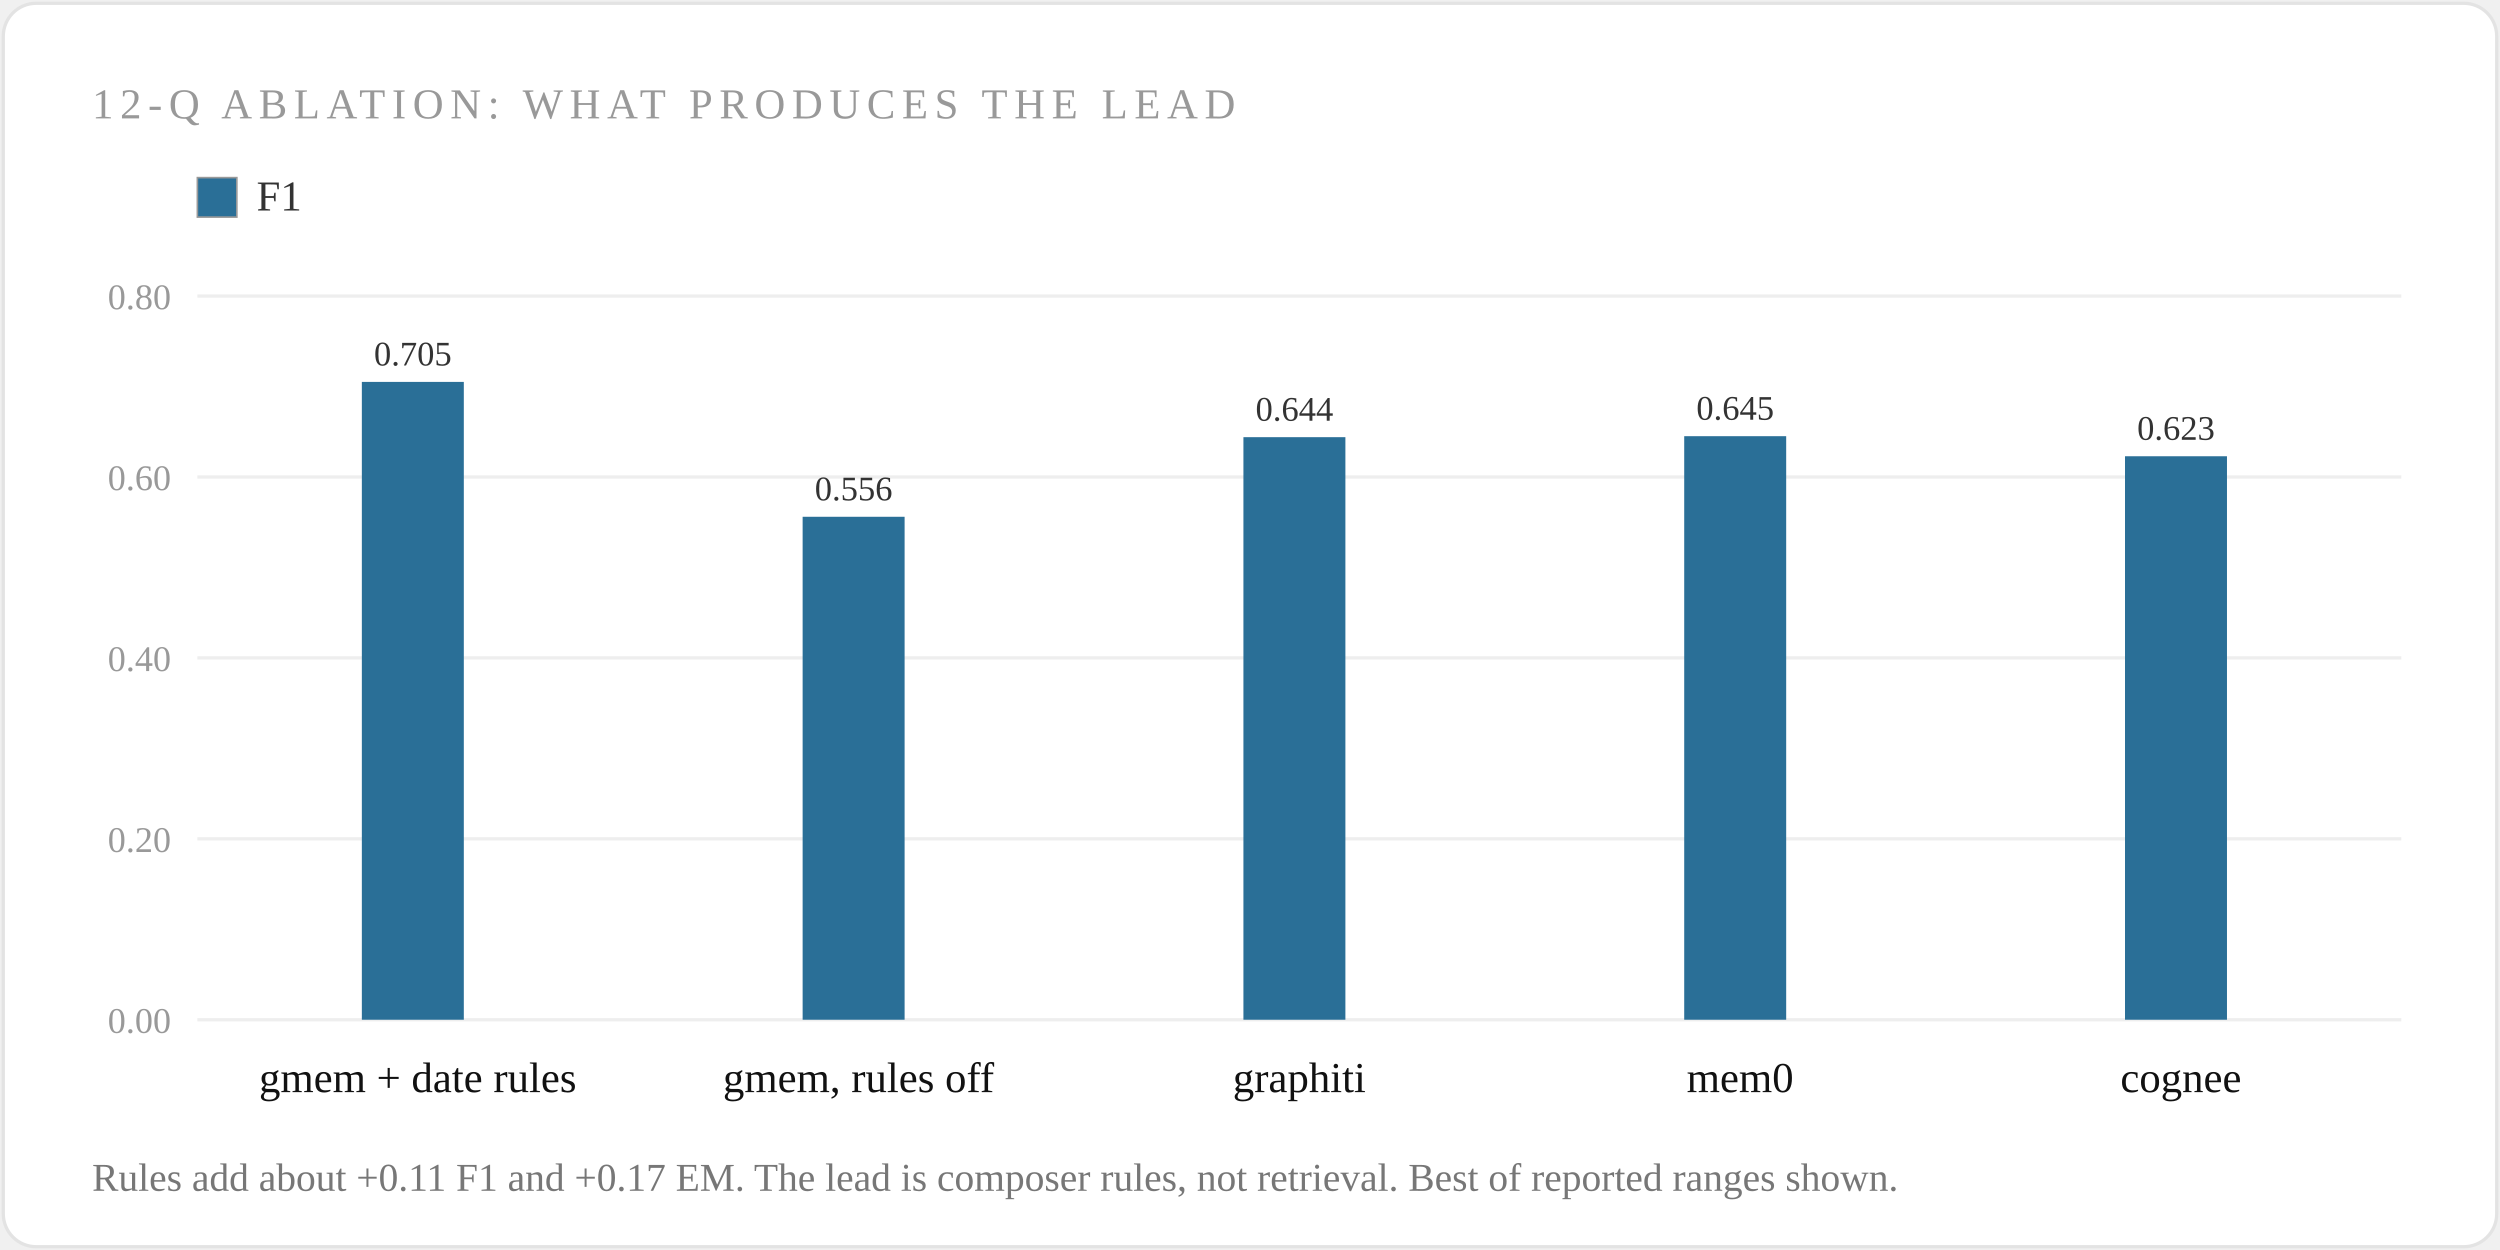
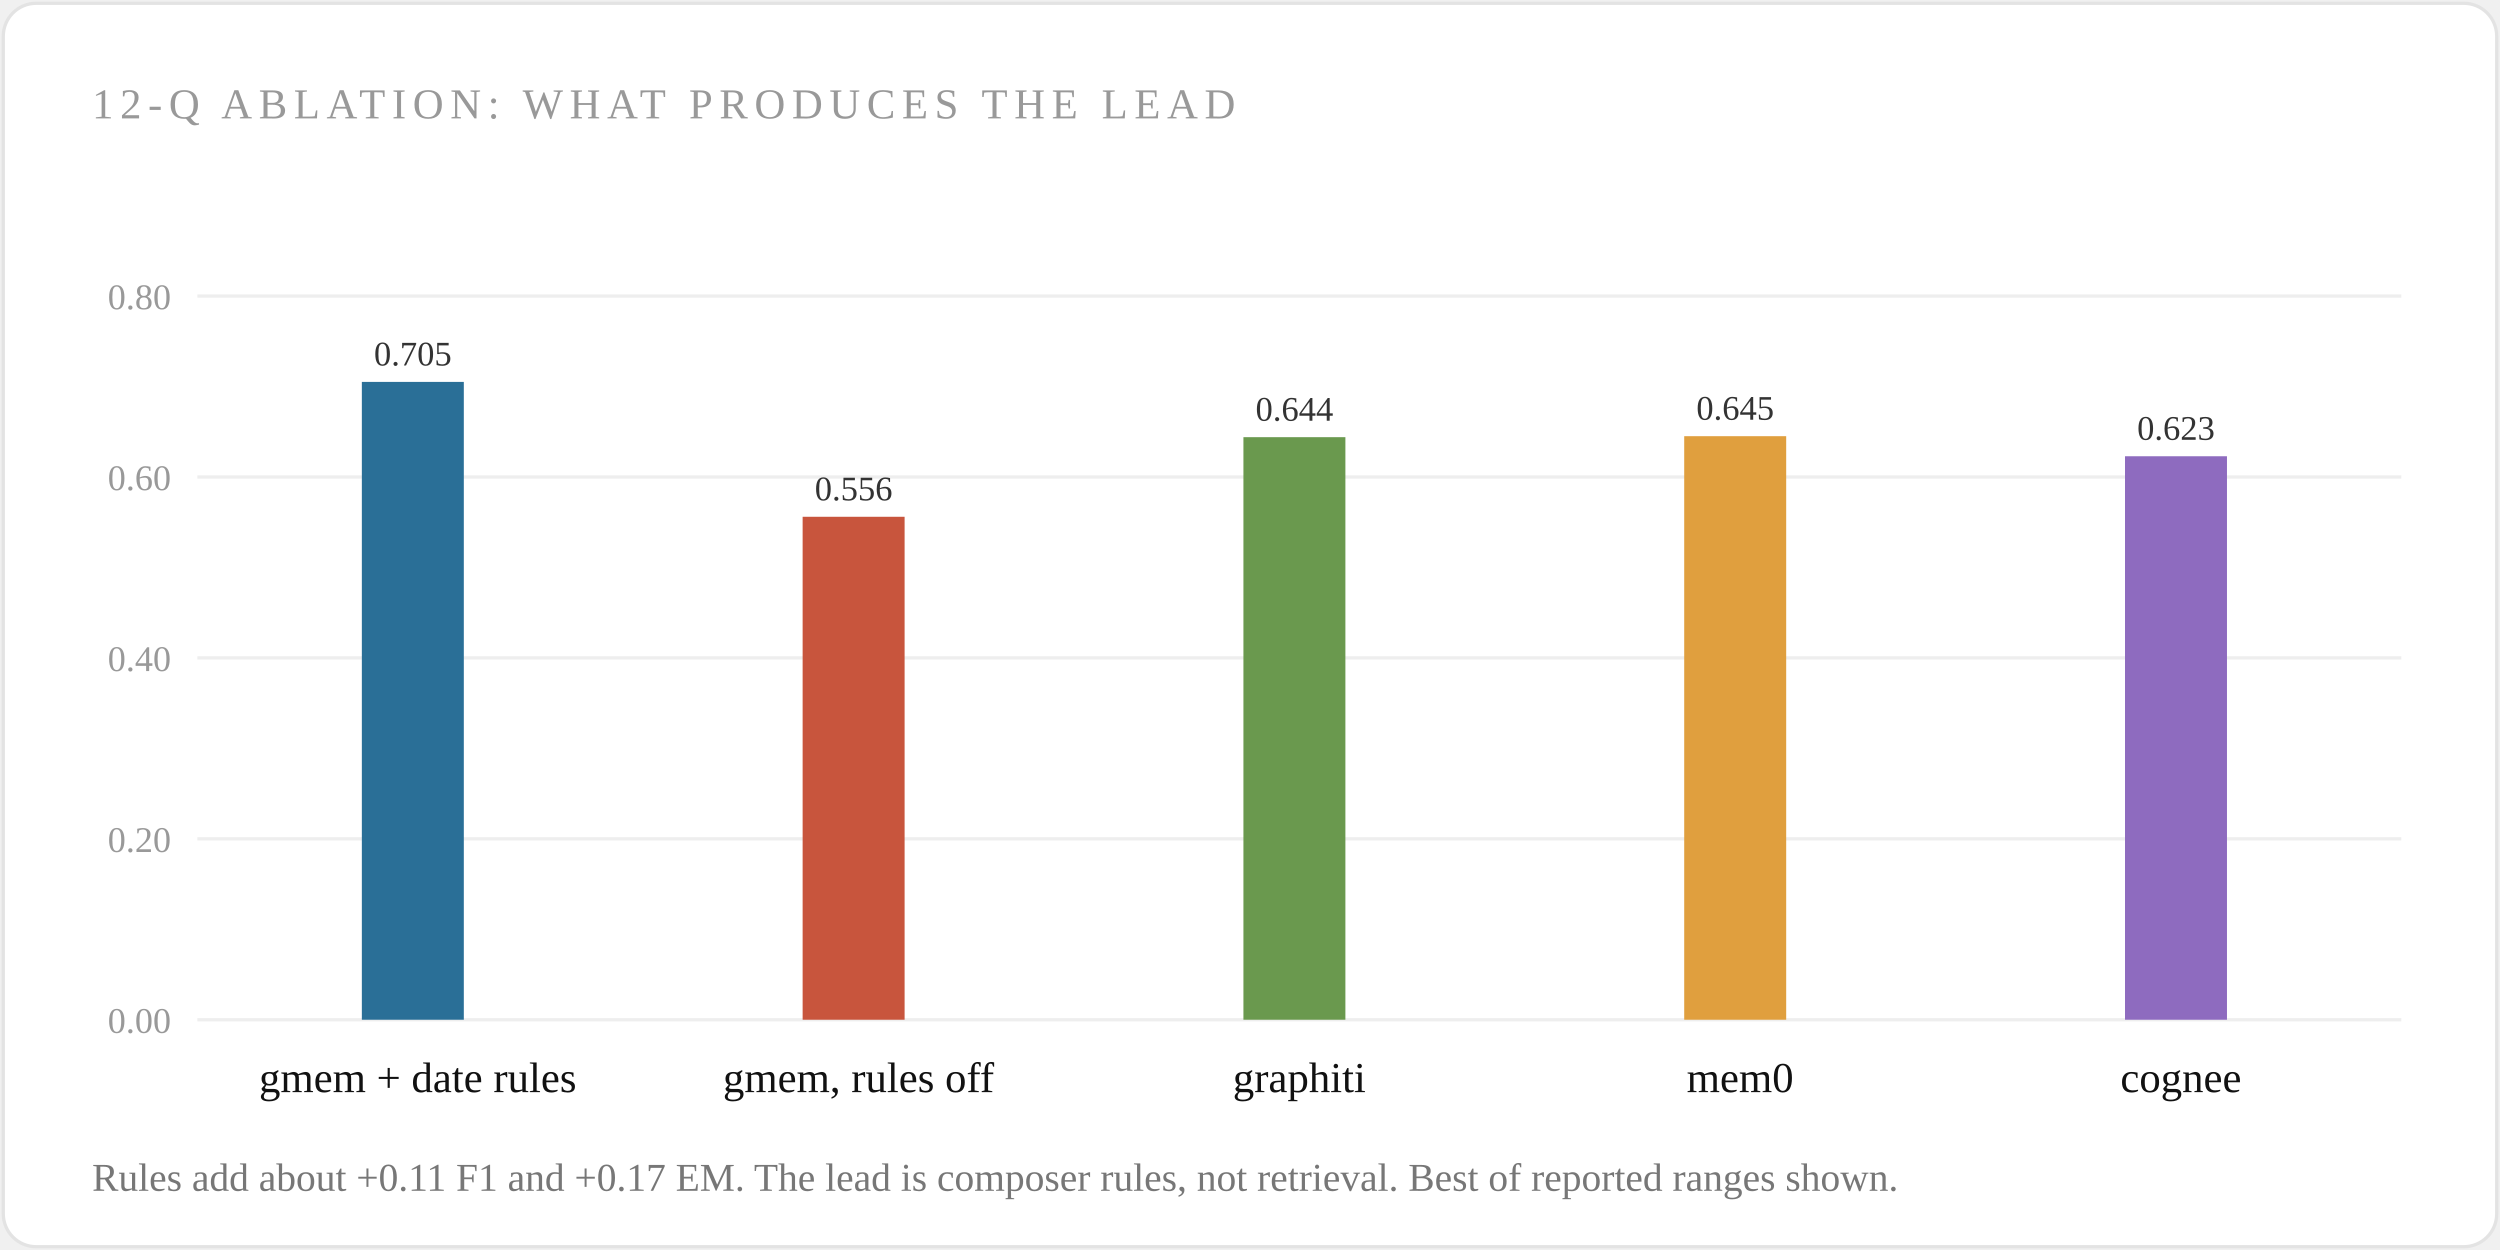
<svg xmlns="http://www.w3.org/2000/svg" width="760" height="380" viewBox="0 0 760 380" fill="none" role="img" aria-label="12 question slice F1 with and without deterministic date rules">
  <rect x="1" y="1" width="758" height="378" rx="10" fill="#fff" stroke="#e3e3e3" />
  <text x="28" y="36" font-family="Source Serif 4, Georgia, serif" font-size="13" letter-spacing="2" fill="#999">12-Q ABLATION: WHAT PRODUCES THE LEAD</text>
-   <rect x="60" y="54" width="12" height="12" fill="#2a6f97" stroke="#999" stroke-width=".5" />
-   <text x="78" y="64" font-family="Source Serif 4, Georgia, serif" font-size="13" fill="#333">F1</text>
  <line x1="60" y1="310.0" x2="730" y2="310.0" stroke="#eee" />
  <text x="52" y="314.0" text-anchor="end" font-family="Source Serif 4, Georgia, serif" font-size="11" fill="#999">0.00</text>
  <line x1="60" y1="255.0" x2="730" y2="255.0" stroke="#eee" />
  <text x="52" y="259.0" text-anchor="end" font-family="Source Serif 4, Georgia, serif" font-size="11" fill="#999">0.20</text>
  <line x1="60" y1="200.0" x2="730" y2="200.0" stroke="#eee" />
  <text x="52" y="204.0" text-anchor="end" font-family="Source Serif 4, Georgia, serif" font-size="11" fill="#999">0.40</text>
  <line x1="60" y1="145.0" x2="730" y2="145.0" stroke="#eee" />
  <text x="52" y="149.0" text-anchor="end" font-family="Source Serif 4, Georgia, serif" font-size="11" fill="#999">0.60</text>
  <line x1="60" y1="90.0" x2="730" y2="90.0" stroke="#eee" />
  <text x="52" y="94.0" text-anchor="end" font-family="Source Serif 4, Georgia, serif" font-size="11" fill="#999">0.80</text>
  <rect x="110.0" y="116.1" width="31.0" height="193.9" fill="#2a6f97" />
  <text x="125.5" y="111.1" text-anchor="middle" font-family="Source Serif 4, Georgia, serif" font-size="10.5" fill="#333">0.705</text>
  <text x="127.0" y="332" text-anchor="middle" font-family="Source Serif 4, Georgia, serif" font-size="13" fill="#111">gmem + date rules</text>
-   <rect x="244.0" y="157.1" width="31.0" height="152.9" fill="#2a6f97" />
+   <rect x="244.0" y="157.1" width="31.0" height="152.9" fill="#c8553d" />
  <text x="259.5" y="152.1" text-anchor="middle" font-family="Source Serif 4, Georgia, serif" font-size="10.5" fill="#333">0.556</text>
  <text x="261.0" y="332" text-anchor="middle" font-family="Source Serif 4, Georgia, serif" font-size="13" fill="#111">gmem, rules off</text>
-   <rect x="378.0" y="132.9" width="31.0" height="177.1" fill="#2a6f97" />
+   <rect x="378.0" y="132.9" width="31.0" height="177.1" fill="#6a994e" />
  <text x="393.5" y="127.9" text-anchor="middle" font-family="Source Serif 4, Georgia, serif" font-size="10.5" fill="#333">0.644</text>
  <text x="395.0" y="332" text-anchor="middle" font-family="Source Serif 4, Georgia, serif" font-size="13" fill="#111">graphiti</text>
-   <rect x="512.0" y="132.6" width="31.0" height="177.4" fill="#2a6f97" />
+   <rect x="512.0" y="132.6" width="31.0" height="177.4" fill="#e09f3e" />
  <text x="527.5" y="127.6" text-anchor="middle" font-family="Source Serif 4, Georgia, serif" font-size="10.5" fill="#333">0.645</text>
  <text x="529.0" y="332" text-anchor="middle" font-family="Source Serif 4, Georgia, serif" font-size="13" fill="#111">mem0</text>
-   <rect x="646.0" y="138.7" width="31.0" height="171.3" fill="#2a6f97" />
+   <rect x="646.0" y="138.7" width="31.0" height="171.3" fill="#8e6bbf" />
  <text x="661.5" y="133.7" text-anchor="middle" font-family="Source Serif 4, Georgia, serif" font-size="10.5" fill="#333">0.623</text>
  <text x="663.0" y="332" text-anchor="middle" font-family="Source Serif 4, Georgia, serif" font-size="13" fill="#111">cognee</text>
  <text x="28" y="362" font-family="Source Serif 4, Georgia, serif" font-size="12" fill="#777">Rules add about +0.11 F1 and +0.17 EM. The lead is composer rules, not retrieval. Best of reported ranges shown.</text>
</svg>
